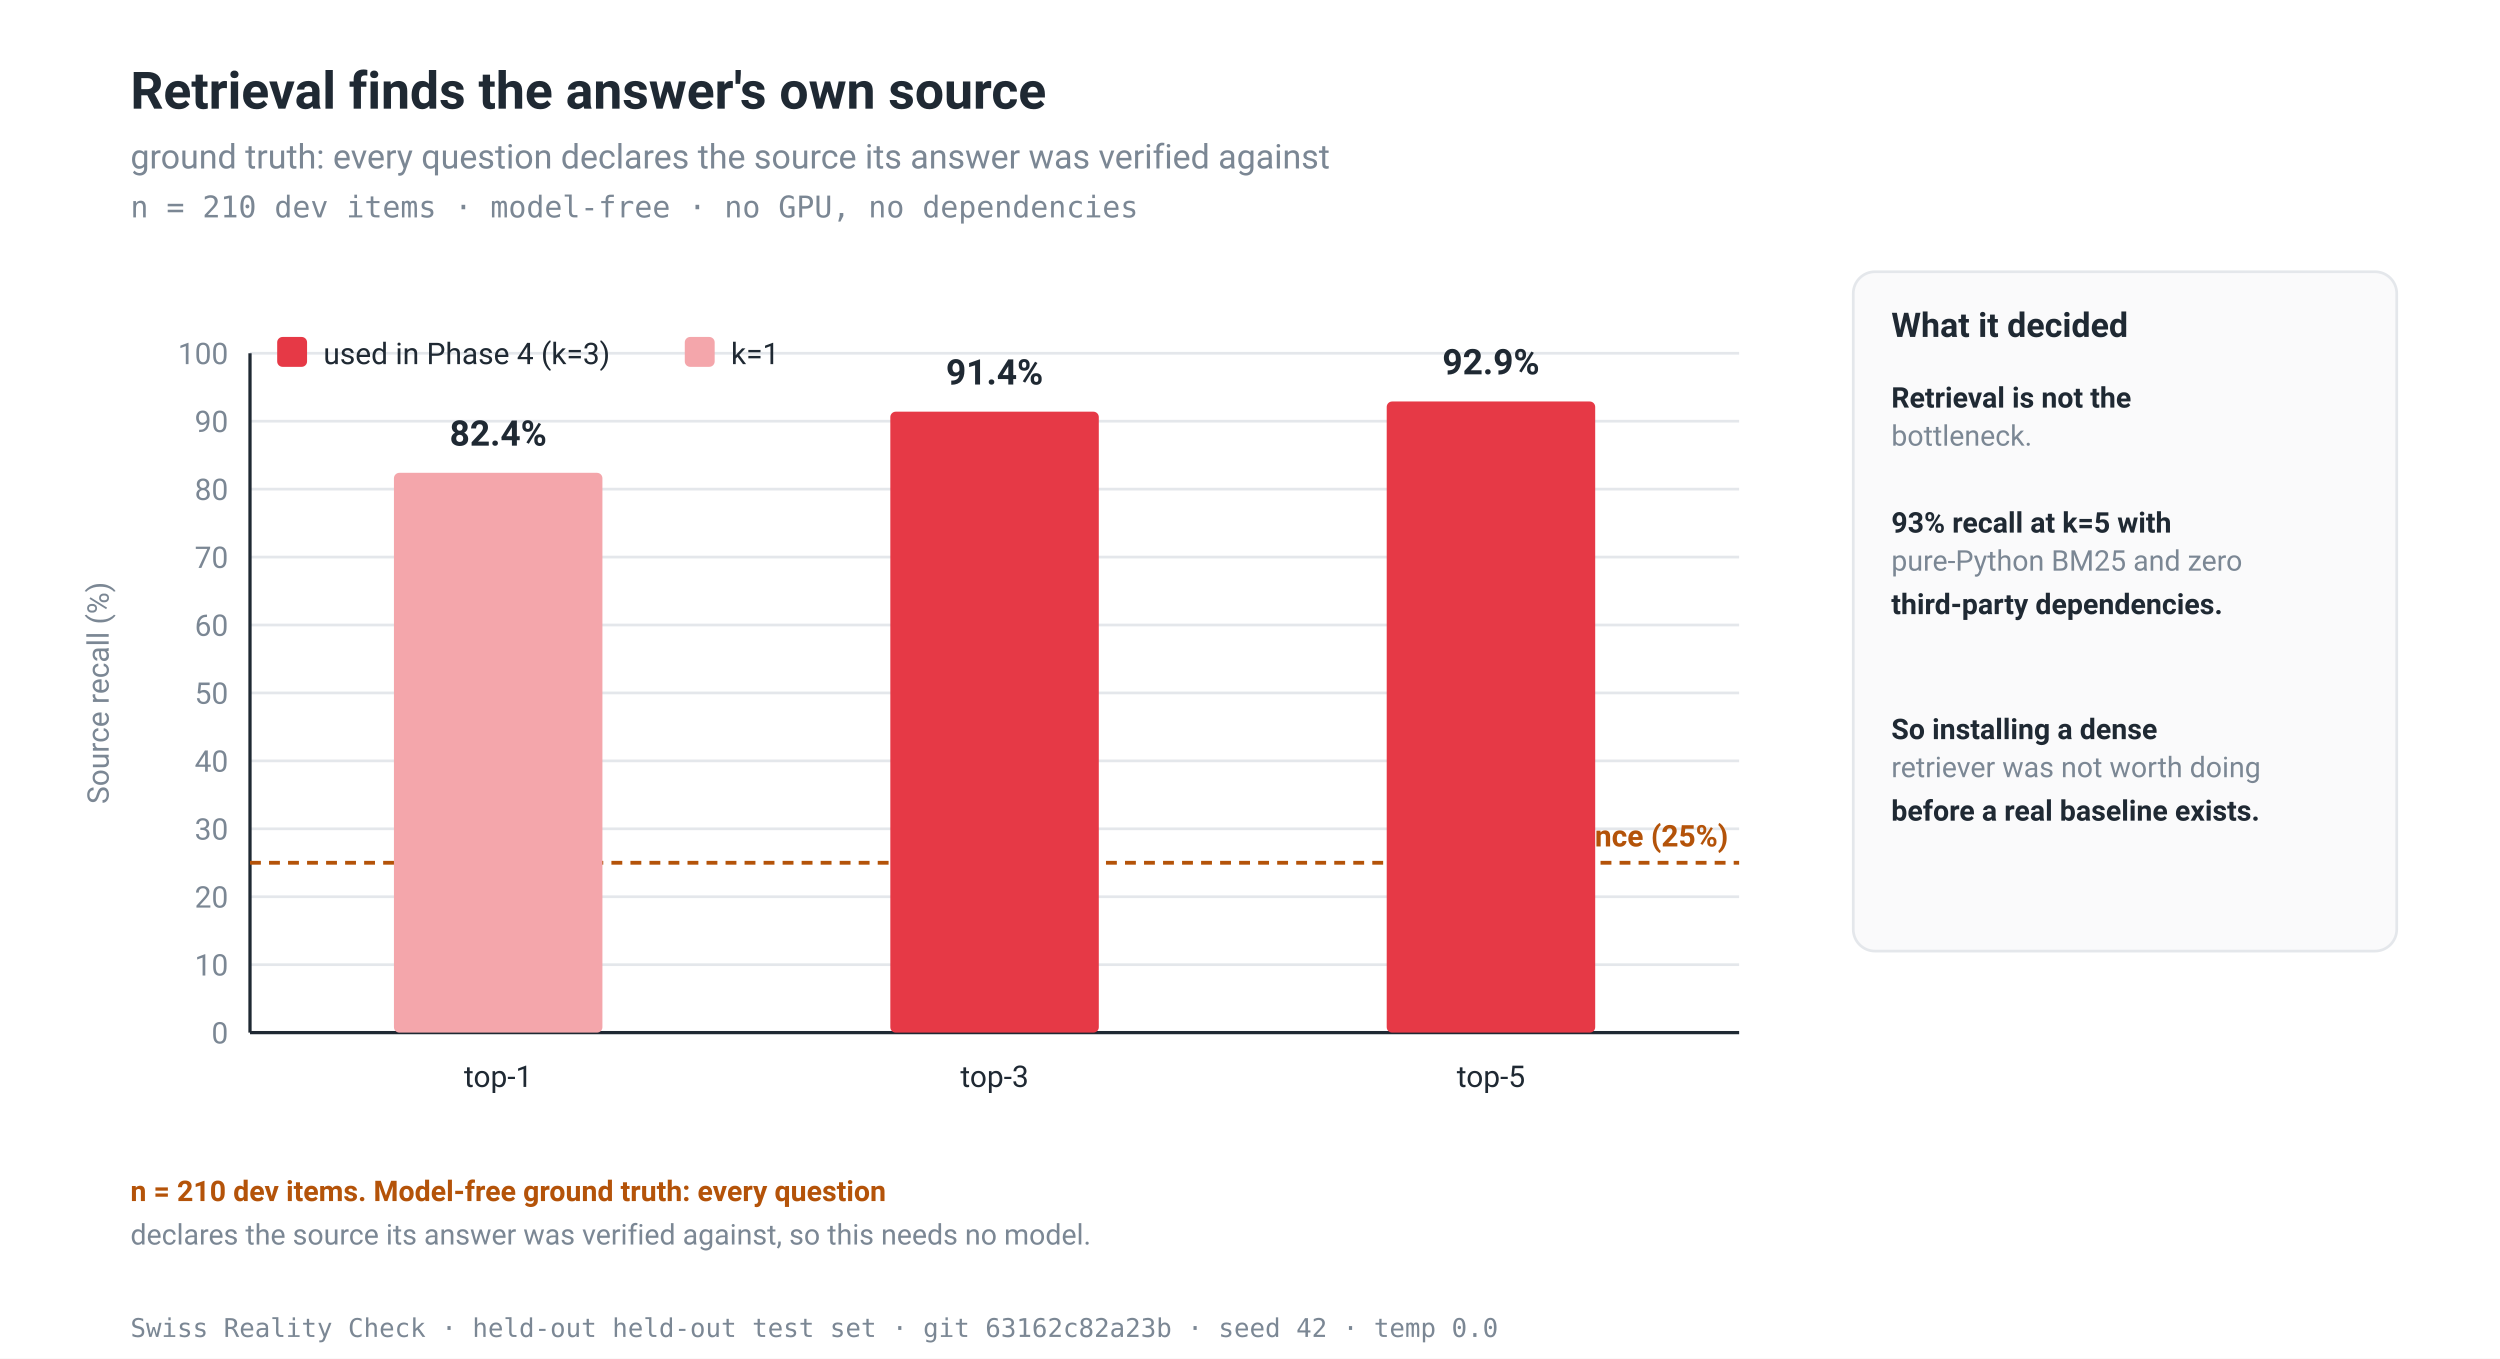
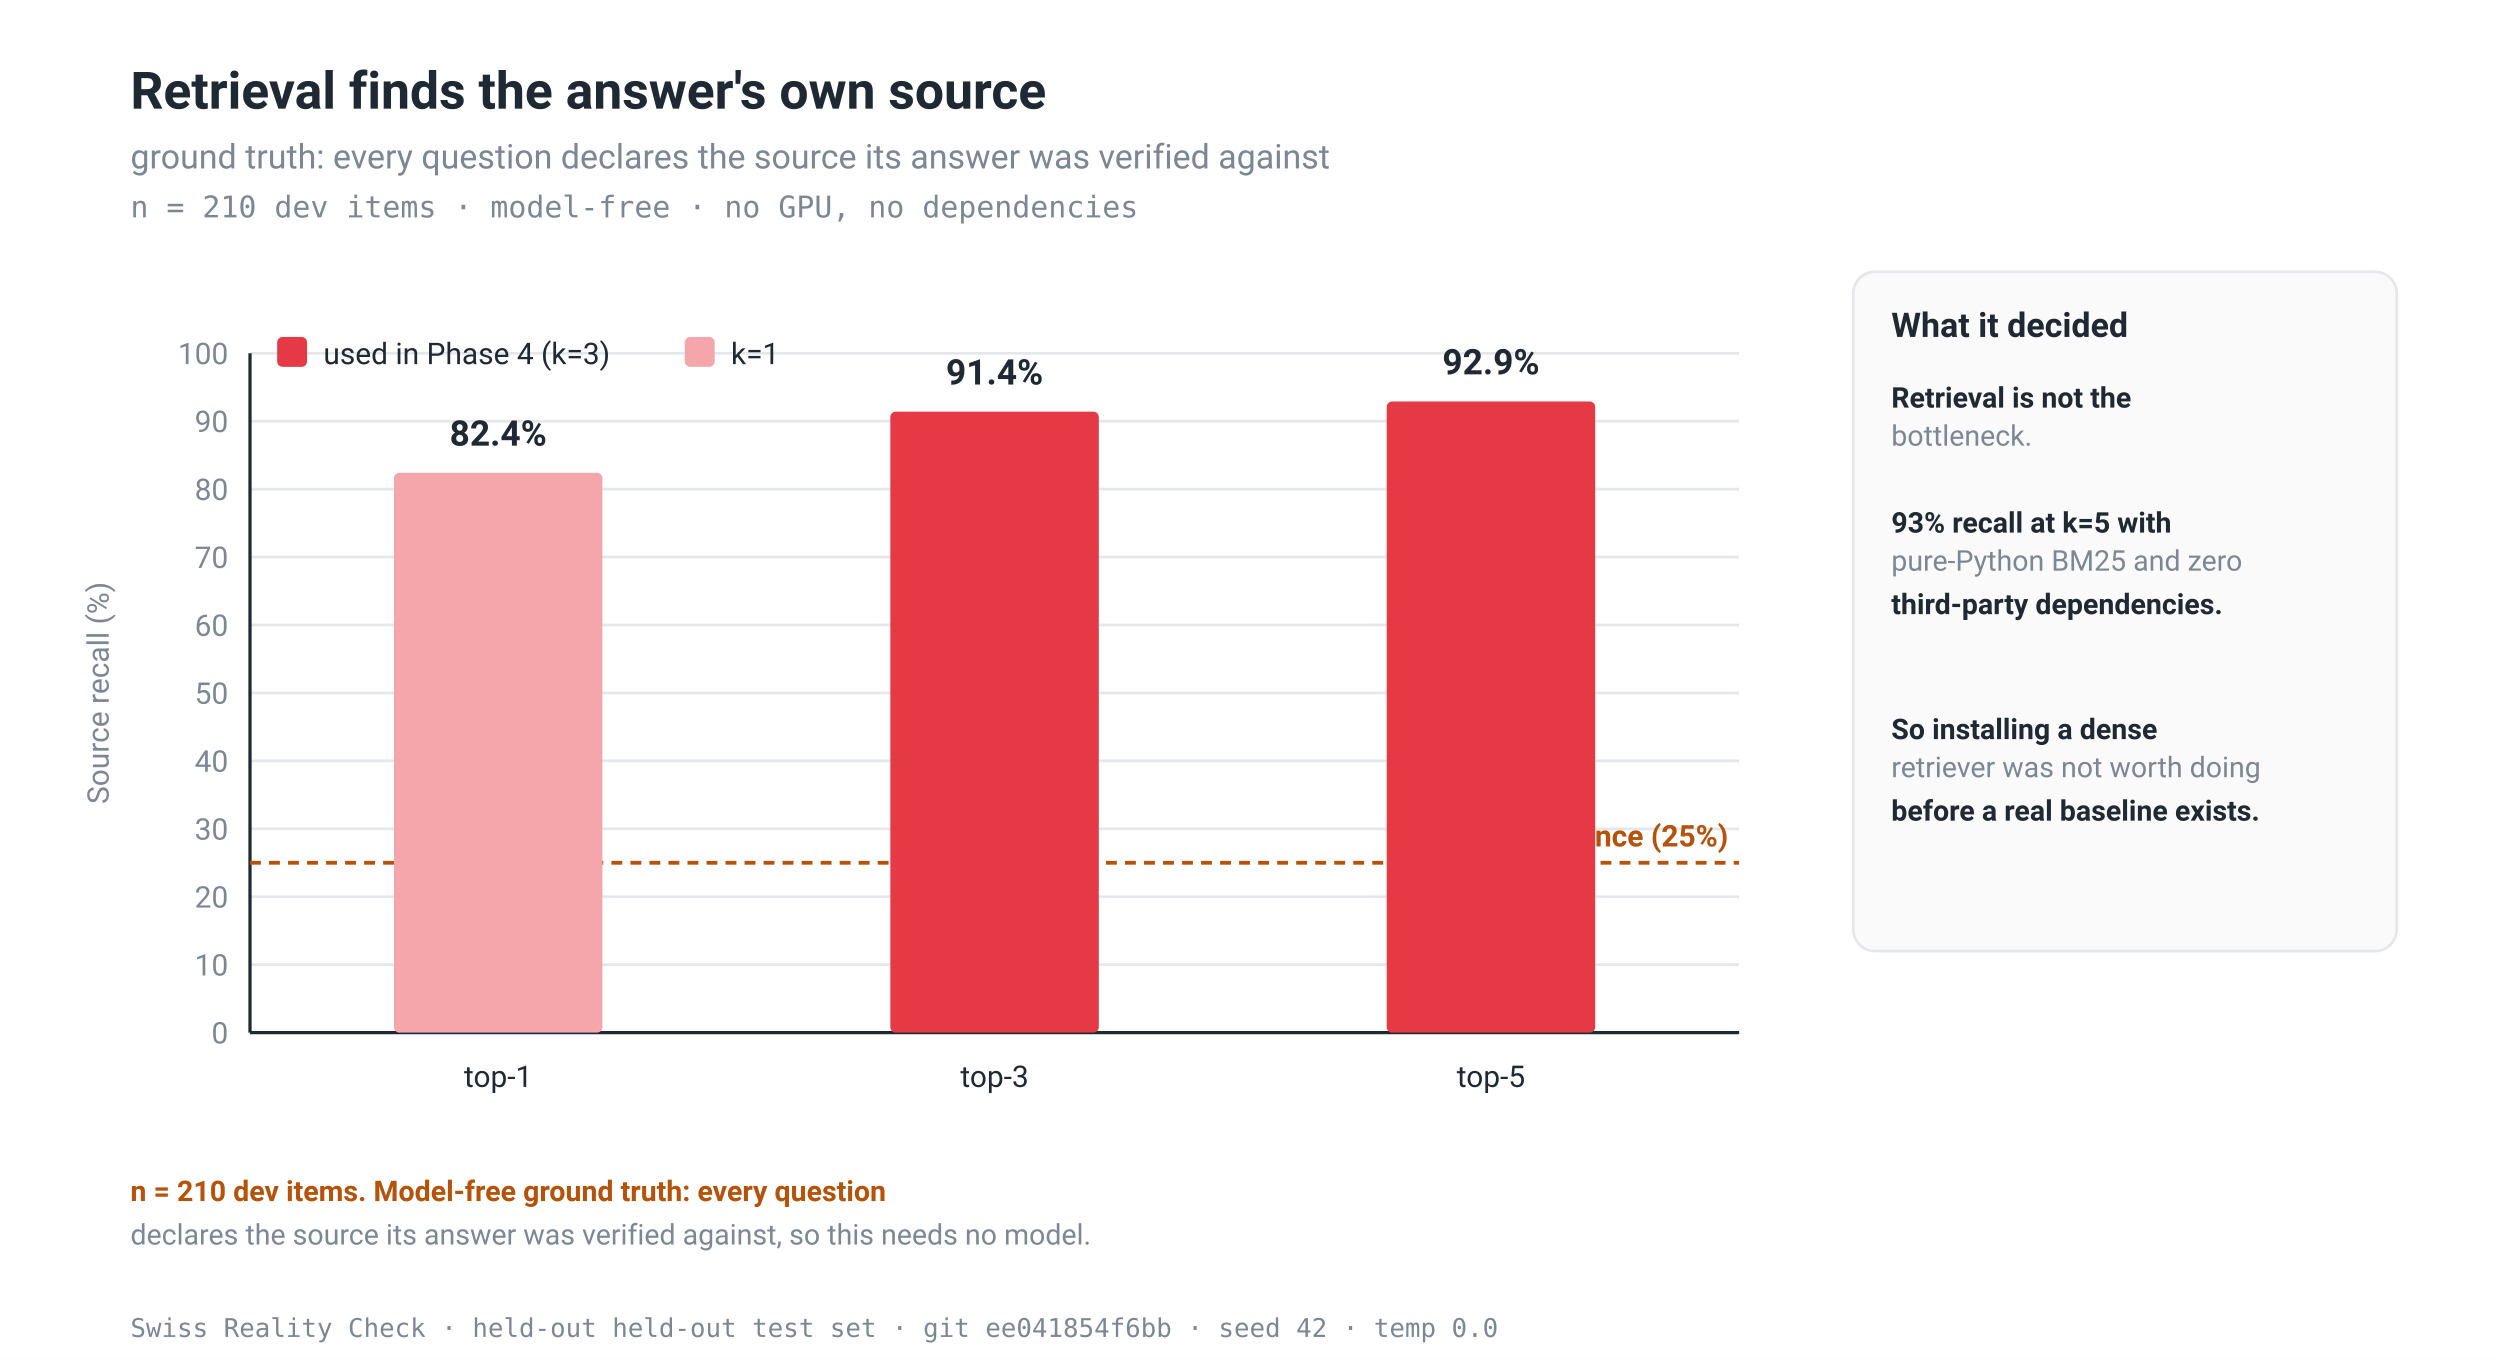
<svg xmlns="http://www.w3.org/2000/svg" width="920" height="500" viewBox="0 0 920 500" role="img" aria-labelledby="t" font-family="ui-sans-serif, -apple-system, 'Segoe UI', Roboto, 'Helvetica Neue', Arial, sans-serif">
  <rect width="920" height="500" fill="#FFFFFF" />
  <text x="48.00" y="40.00" font-family="ui-sans-serif, -apple-system, 'Segoe UI', Roboto, 'Helvetica Neue', Arial, sans-serif" font-size="19" fill="#1F2933" font-weight="bold" text-anchor="start" opacity="1.0" font-style="">Retrieval finds the answer's own source</text>
  <text x="48.00" y="62.00" font-family="ui-sans-serif, -apple-system, 'Segoe UI', Roboto, 'Helvetica Neue', Arial, sans-serif" font-size="12.5" fill="#7B8794" font-weight="normal" text-anchor="start" opacity="1.0" font-style="">ground truth: every question declares the source its answer was verified against</text>
  <text x="48.00" y="80.00" font-family="ui-monospace, SFMono-Regular, Menlo, Consolas, monospace" font-size="11" fill="#7B8794" font-weight="normal" text-anchor="start" opacity="1.0" font-style="">n = 210 dev items · model-free · no GPU, no dependencies</text>
  <line x1="92.00" y1="380.00" x2="640.00" y2="380.00" stroke="#E4E7EB" stroke-width="1" stroke-linecap="butt" />
  <text x="84.00" y="384.00" font-family="ui-sans-serif, -apple-system, 'Segoe UI', Roboto, 'Helvetica Neue', Arial, sans-serif" font-size="11" fill="#7B8794" font-weight="normal" text-anchor="end" opacity="1.0" font-style="">0</text>
  <line x1="92.00" y1="355.00" x2="640.00" y2="355.00" stroke="#E4E7EB" stroke-width="1" stroke-linecap="butt" />
  <text x="84.00" y="359.00" font-family="ui-sans-serif, -apple-system, 'Segoe UI', Roboto, 'Helvetica Neue', Arial, sans-serif" font-size="11" fill="#7B8794" font-weight="normal" text-anchor="end" opacity="1.0" font-style="">10</text>
  <line x1="92.00" y1="330.00" x2="640.00" y2="330.00" stroke="#E4E7EB" stroke-width="1" stroke-linecap="butt" />
  <text x="84.00" y="334.00" font-family="ui-sans-serif, -apple-system, 'Segoe UI', Roboto, 'Helvetica Neue', Arial, sans-serif" font-size="11" fill="#7B8794" font-weight="normal" text-anchor="end" opacity="1.0" font-style="">20</text>
  <line x1="92.00" y1="305.00" x2="640.00" y2="305.00" stroke="#E4E7EB" stroke-width="1" stroke-linecap="butt" />
  <text x="84.00" y="309.00" font-family="ui-sans-serif, -apple-system, 'Segoe UI', Roboto, 'Helvetica Neue', Arial, sans-serif" font-size="11" fill="#7B8794" font-weight="normal" text-anchor="end" opacity="1.0" font-style="">30</text>
  <line x1="92.00" y1="280.00" x2="640.00" y2="280.00" stroke="#E4E7EB" stroke-width="1" stroke-linecap="butt" />
  <text x="84.00" y="284.00" font-family="ui-sans-serif, -apple-system, 'Segoe UI', Roboto, 'Helvetica Neue', Arial, sans-serif" font-size="11" fill="#7B8794" font-weight="normal" text-anchor="end" opacity="1.0" font-style="">40</text>
  <line x1="92.00" y1="255.00" x2="640.00" y2="255.00" stroke="#E4E7EB" stroke-width="1" stroke-linecap="butt" />
  <text x="84.00" y="259.00" font-family="ui-sans-serif, -apple-system, 'Segoe UI', Roboto, 'Helvetica Neue', Arial, sans-serif" font-size="11" fill="#7B8794" font-weight="normal" text-anchor="end" opacity="1.0" font-style="">50</text>
  <line x1="92.00" y1="230.00" x2="640.00" y2="230.00" stroke="#E4E7EB" stroke-width="1" stroke-linecap="butt" />
  <text x="84.00" y="234.00" font-family="ui-sans-serif, -apple-system, 'Segoe UI', Roboto, 'Helvetica Neue', Arial, sans-serif" font-size="11" fill="#7B8794" font-weight="normal" text-anchor="end" opacity="1.0" font-style="">60</text>
  <line x1="92.00" y1="205.00" x2="640.00" y2="205.00" stroke="#E4E7EB" stroke-width="1" stroke-linecap="butt" />
  <text x="84.00" y="209.00" font-family="ui-sans-serif, -apple-system, 'Segoe UI', Roboto, 'Helvetica Neue', Arial, sans-serif" font-size="11" fill="#7B8794" font-weight="normal" text-anchor="end" opacity="1.0" font-style="">70</text>
  <line x1="92.00" y1="180.00" x2="640.00" y2="180.00" stroke="#E4E7EB" stroke-width="1" stroke-linecap="butt" />
  <text x="84.00" y="184.00" font-family="ui-sans-serif, -apple-system, 'Segoe UI', Roboto, 'Helvetica Neue', Arial, sans-serif" font-size="11" fill="#7B8794" font-weight="normal" text-anchor="end" opacity="1.0" font-style="">80</text>
  <line x1="92.00" y1="155.00" x2="640.00" y2="155.00" stroke="#E4E7EB" stroke-width="1" stroke-linecap="butt" />
  <text x="84.00" y="159.00" font-family="ui-sans-serif, -apple-system, 'Segoe UI', Roboto, 'Helvetica Neue', Arial, sans-serif" font-size="11" fill="#7B8794" font-weight="normal" text-anchor="end" opacity="1.0" font-style="">90</text>
  <line x1="92.00" y1="130.00" x2="640.00" y2="130.00" stroke="#E4E7EB" stroke-width="1" stroke-linecap="butt" />
  <text x="84.00" y="134.00" font-family="ui-sans-serif, -apple-system, 'Segoe UI', Roboto, 'Helvetica Neue', Arial, sans-serif" font-size="11" fill="#7B8794" font-weight="normal" text-anchor="end" opacity="1.0" font-style="">100</text>
  <line x1="92.00" y1="130.00" x2="92.00" y2="380.00" stroke="#1F2933" stroke-width="1.2" stroke-linecap="butt" />
  <line x1="92.00" y1="380.00" x2="640.00" y2="380.00" stroke="#1F2933" stroke-width="1.2" stroke-linecap="butt" />
  <text x="40.00" y="255.00" font-family="ui-sans-serif, -apple-system, 'Segoe UI', Roboto, 'Helvetica Neue', Arial, sans-serif" font-size="11" fill="#7B8794" font-weight="normal" text-anchor="middle" transform="rotate(-90 40.00 255.00)">Source recall (%)</text>
  <line x1="92.00" y1="317.50" x2="640.00" y2="317.50" stroke="#B45309" stroke-width="1.4" stroke-linecap="butt" stroke-dasharray="4 3" />
  <text x="636.00" y="311.50" font-family="ui-sans-serif, -apple-system, 'Segoe UI', Roboto, 'Helvetica Neue', Arial, sans-serif" font-size="11" fill="#B45309" font-weight="bold" text-anchor="end" opacity="1.0" font-style="">chance (25%)</text>
  <rect x="144.97" y="174.00" width="76.72" height="206.00" rx="2" fill="#F4A6AB" stroke="none" stroke-width="1.4" opacity="1.0" />
  <text x="183.33" y="164.00" font-family="ui-sans-serif, -apple-system, 'Segoe UI', Roboto, 'Helvetica Neue', Arial, sans-serif" font-size="13" fill="#1F2933" font-weight="bold" text-anchor="middle" opacity="1.0" font-style="">82.4%</text>
  <rect x="327.64" y="151.50" width="76.72" height="228.50" rx="2" fill="#E63946" stroke="none" stroke-width="1.4" opacity="1.0" />
  <text x="366.00" y="141.50" font-family="ui-sans-serif, -apple-system, 'Segoe UI', Roboto, 'Helvetica Neue', Arial, sans-serif" font-size="13" fill="#1F2933" font-weight="bold" text-anchor="middle" opacity="1.0" font-style="">91.4%</text>
  <rect x="510.31" y="147.75" width="76.72" height="232.25" rx="2" fill="#E63946" stroke="none" stroke-width="1.4" opacity="1.0" />
  <text x="548.67" y="137.75" font-family="ui-sans-serif, -apple-system, 'Segoe UI', Roboto, 'Helvetica Neue', Arial, sans-serif" font-size="13" fill="#1F2933" font-weight="bold" text-anchor="middle" opacity="1.0" font-style="">92.9%</text>
  <text x="183.33" y="400.00" font-family="ui-sans-serif, -apple-system, 'Segoe UI', Roboto, 'Helvetica Neue', Arial, sans-serif" font-size="11" fill="#1F2933" font-weight="normal" text-anchor="middle" opacity="1.0" font-style="">top-1</text>
  <text x="366.00" y="400.00" font-family="ui-sans-serif, -apple-system, 'Segoe UI', Roboto, 'Helvetica Neue', Arial, sans-serif" font-size="11" fill="#1F2933" font-weight="normal" text-anchor="middle" opacity="1.0" font-style="">top-3</text>
  <text x="548.67" y="400.00" font-family="ui-sans-serif, -apple-system, 'Segoe UI', Roboto, 'Helvetica Neue', Arial, sans-serif" font-size="11" fill="#1F2933" font-weight="normal" text-anchor="middle" opacity="1.0" font-style="">top-5</text>
  <rect x="102.00" y="124.00" width="11.00" height="11.00" rx="2" fill="#E63946" stroke="none" stroke-width="1" opacity="1.0" />
  <text x="119.00" y="134.00" font-family="ui-sans-serif, -apple-system, 'Segoe UI', Roboto, 'Helvetica Neue', Arial, sans-serif" font-size="11" fill="#1F2933" font-weight="normal" text-anchor="start" opacity="1.0" font-style="">used in Phase 4 (k=3)</text>
  <rect x="252.00" y="124.00" width="11.00" height="11.00" rx="2" fill="#F4A6AB" stroke="none" stroke-width="1" opacity="1.0" />
  <text x="269.00" y="134.00" font-family="ui-sans-serif, -apple-system, 'Segoe UI', Roboto, 'Helvetica Neue', Arial, sans-serif" font-size="11" fill="#1F2933" font-weight="normal" text-anchor="start" opacity="1.0" font-style="">k=1</text>
  <rect x="682.00" y="100.00" width="200.00" height="250.00" rx="8" fill="#FAFAFB" stroke="#E4E7EB" stroke-width="1" opacity="1.0" />
  <text x="696.00" y="124.00" font-family="ui-sans-serif, -apple-system, 'Segoe UI', Roboto, 'Helvetica Neue', Arial, sans-serif" font-size="12.5" fill="#1F2933" font-weight="bold" text-anchor="start" opacity="1.0" font-style="">What it decided</text>
  <text x="696.00" y="150.00" font-family="ui-sans-serif, -apple-system, 'Segoe UI', Roboto, 'Helvetica Neue', Arial, sans-serif" font-size="10.5" fill="#1F2933" font-weight="bold" text-anchor="start" opacity="1.0" font-style="">Retrieval is not the</text>
  <text x="696.00" y="164.00" font-family="ui-sans-serif, -apple-system, 'Segoe UI', Roboto, 'Helvetica Neue', Arial, sans-serif" font-size="10.5" fill="#7B8794" font-weight="normal" text-anchor="start" opacity="1.0" font-style="">bottleneck.</text>
  <text x="696.00" y="196.00" font-family="ui-sans-serif, -apple-system, 'Segoe UI', Roboto, 'Helvetica Neue', Arial, sans-serif" font-size="10.5" fill="#1F2933" font-weight="bold" text-anchor="start" opacity="1.0" font-style="">93% recall at k=5 with</text>
  <text x="696.00" y="210.00" font-family="ui-sans-serif, -apple-system, 'Segoe UI', Roboto, 'Helvetica Neue', Arial, sans-serif" font-size="10.5" fill="#7B8794" font-weight="normal" text-anchor="start" opacity="1.0" font-style="">pure-Python BM25 and zero</text>
  <text x="696.00" y="226.00" font-family="ui-sans-serif, -apple-system, 'Segoe UI', Roboto, 'Helvetica Neue', Arial, sans-serif" font-size="10.5" fill="#1F2933" font-weight="bold" text-anchor="start" opacity="1.0" font-style="">third-party dependencies.</text>
  <text x="696.00" y="272.00" font-family="ui-sans-serif, -apple-system, 'Segoe UI', Roboto, 'Helvetica Neue', Arial, sans-serif" font-size="10.5" fill="#1F2933" font-weight="bold" text-anchor="start" opacity="1.0" font-style="">So installing a dense</text>
  <text x="696.00" y="286.00" font-family="ui-sans-serif, -apple-system, 'Segoe UI', Roboto, 'Helvetica Neue', Arial, sans-serif" font-size="10.5" fill="#7B8794" font-weight="normal" text-anchor="start" opacity="1.0" font-style="">retriever was not worth doing</text>
  <text x="696.00" y="302.00" font-family="ui-sans-serif, -apple-system, 'Segoe UI', Roboto, 'Helvetica Neue', Arial, sans-serif" font-size="10.5" fill="#1F2933" font-weight="bold" text-anchor="start" opacity="1.0" font-style="">before a real baseline exists.</text>
  <text x="48.00" y="442.00" font-family="ui-sans-serif, -apple-system, 'Segoe UI', Roboto, 'Helvetica Neue', Arial, sans-serif" font-size="10.5" fill="#B45309" font-weight="bold" text-anchor="start" opacity="1.0" font-style="">n = 210 dev items. Model-free ground truth: every question</text>
  <text x="48.00" y="458.00" font-family="ui-sans-serif, -apple-system, 'Segoe UI', Roboto, 'Helvetica Neue', Arial, sans-serif" font-size="10.5" fill="#7B8794" font-weight="normal" text-anchor="start" opacity="1.0" font-style="">declares the source its answer was verified against, so this needs no model.</text>
-   <text x="48.00" y="492.00" font-family="ui-monospace, SFMono-Regular, Menlo, Consolas, monospace" font-size="9.5" fill="#7B8794" font-weight="normal" text-anchor="start" opacity="1.0" font-style="">Swiss Reality Check · held-out held-out test set · git 63162c82a23b · seed 42 · temp 0.0</text>
+   <text x="48.00" y="492.00" font-family="ui-monospace, SFMono-Regular, Menlo, Consolas, monospace" font-size="9.5" fill="#7B8794" font-weight="normal" text-anchor="start" opacity="1.0" font-style="">Swiss Reality Check · held-out held-out test set · git ee041854f6bb · seed 42 · temp 0.0</text>
</svg>
